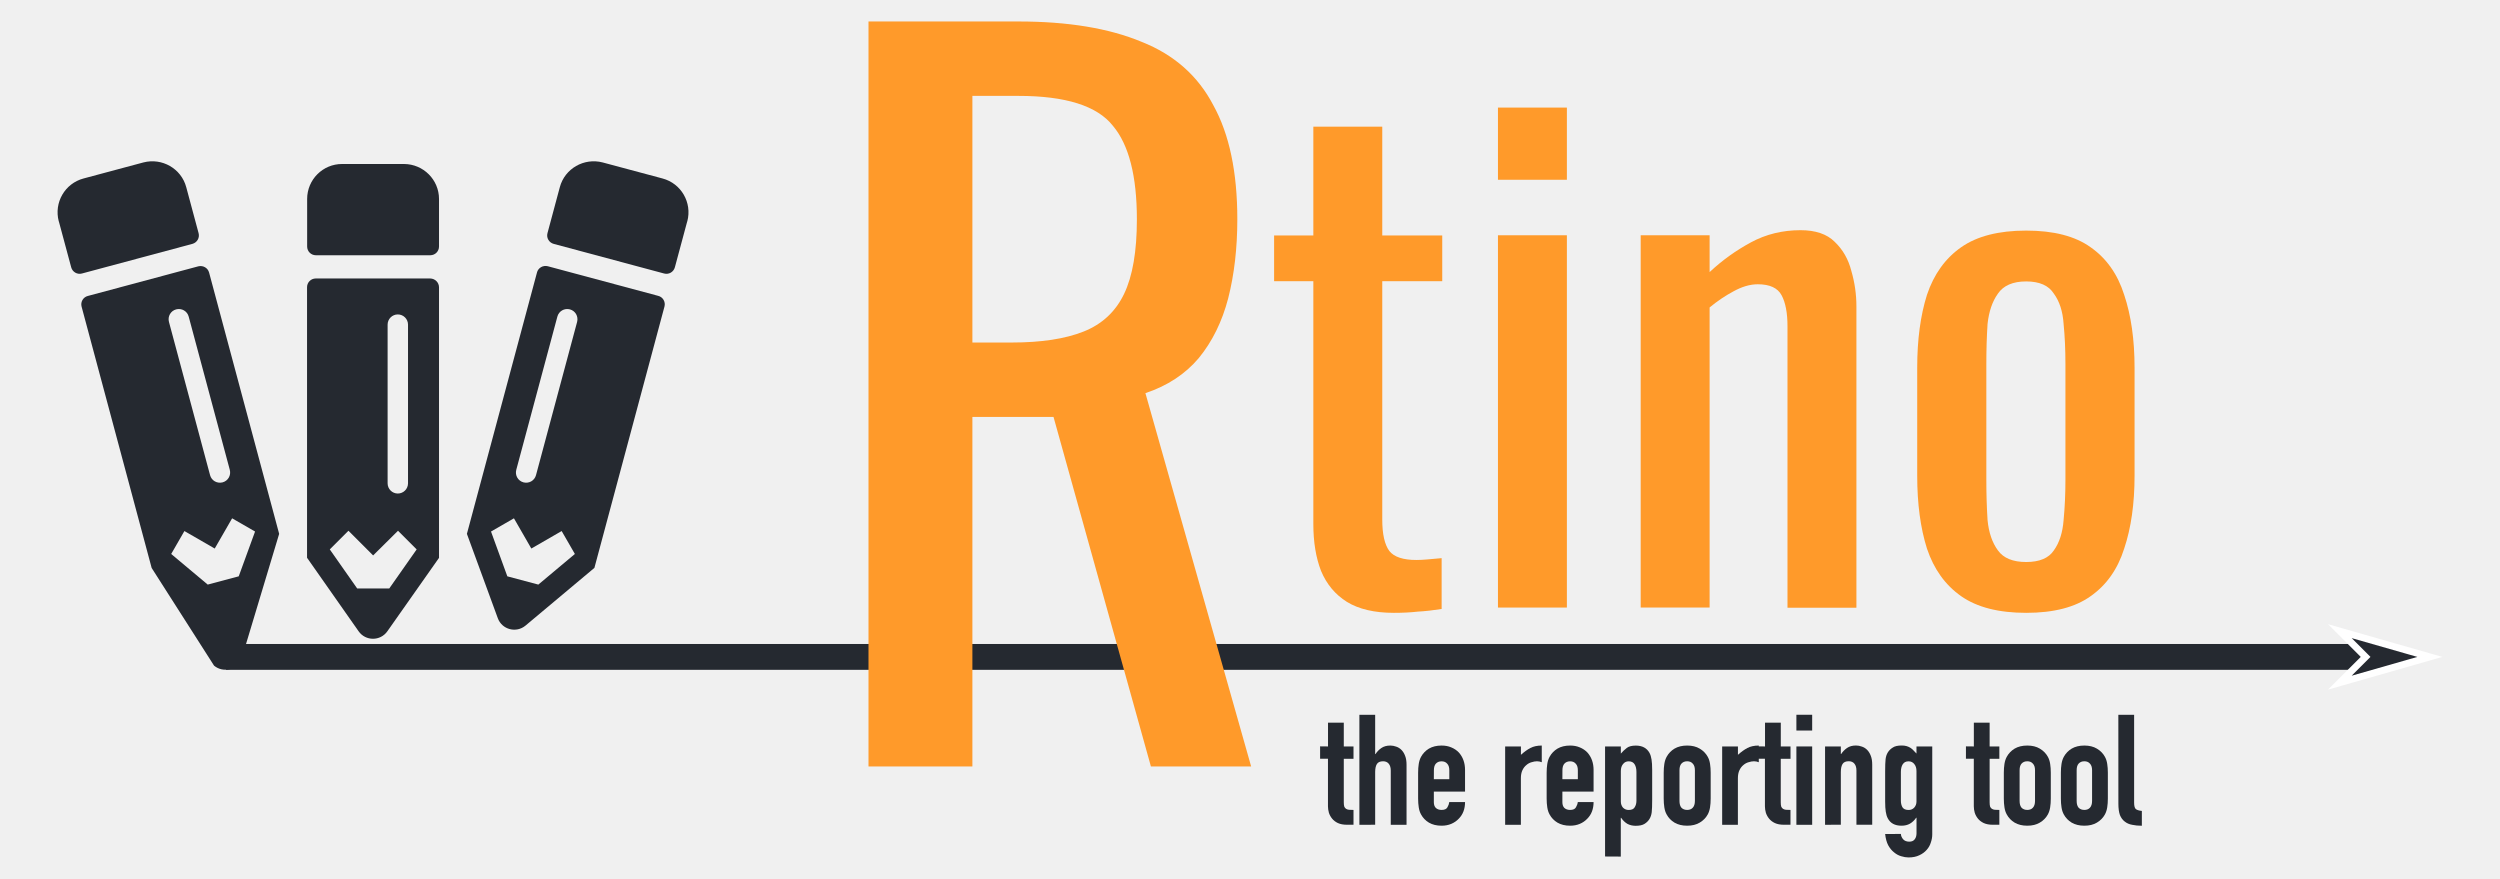
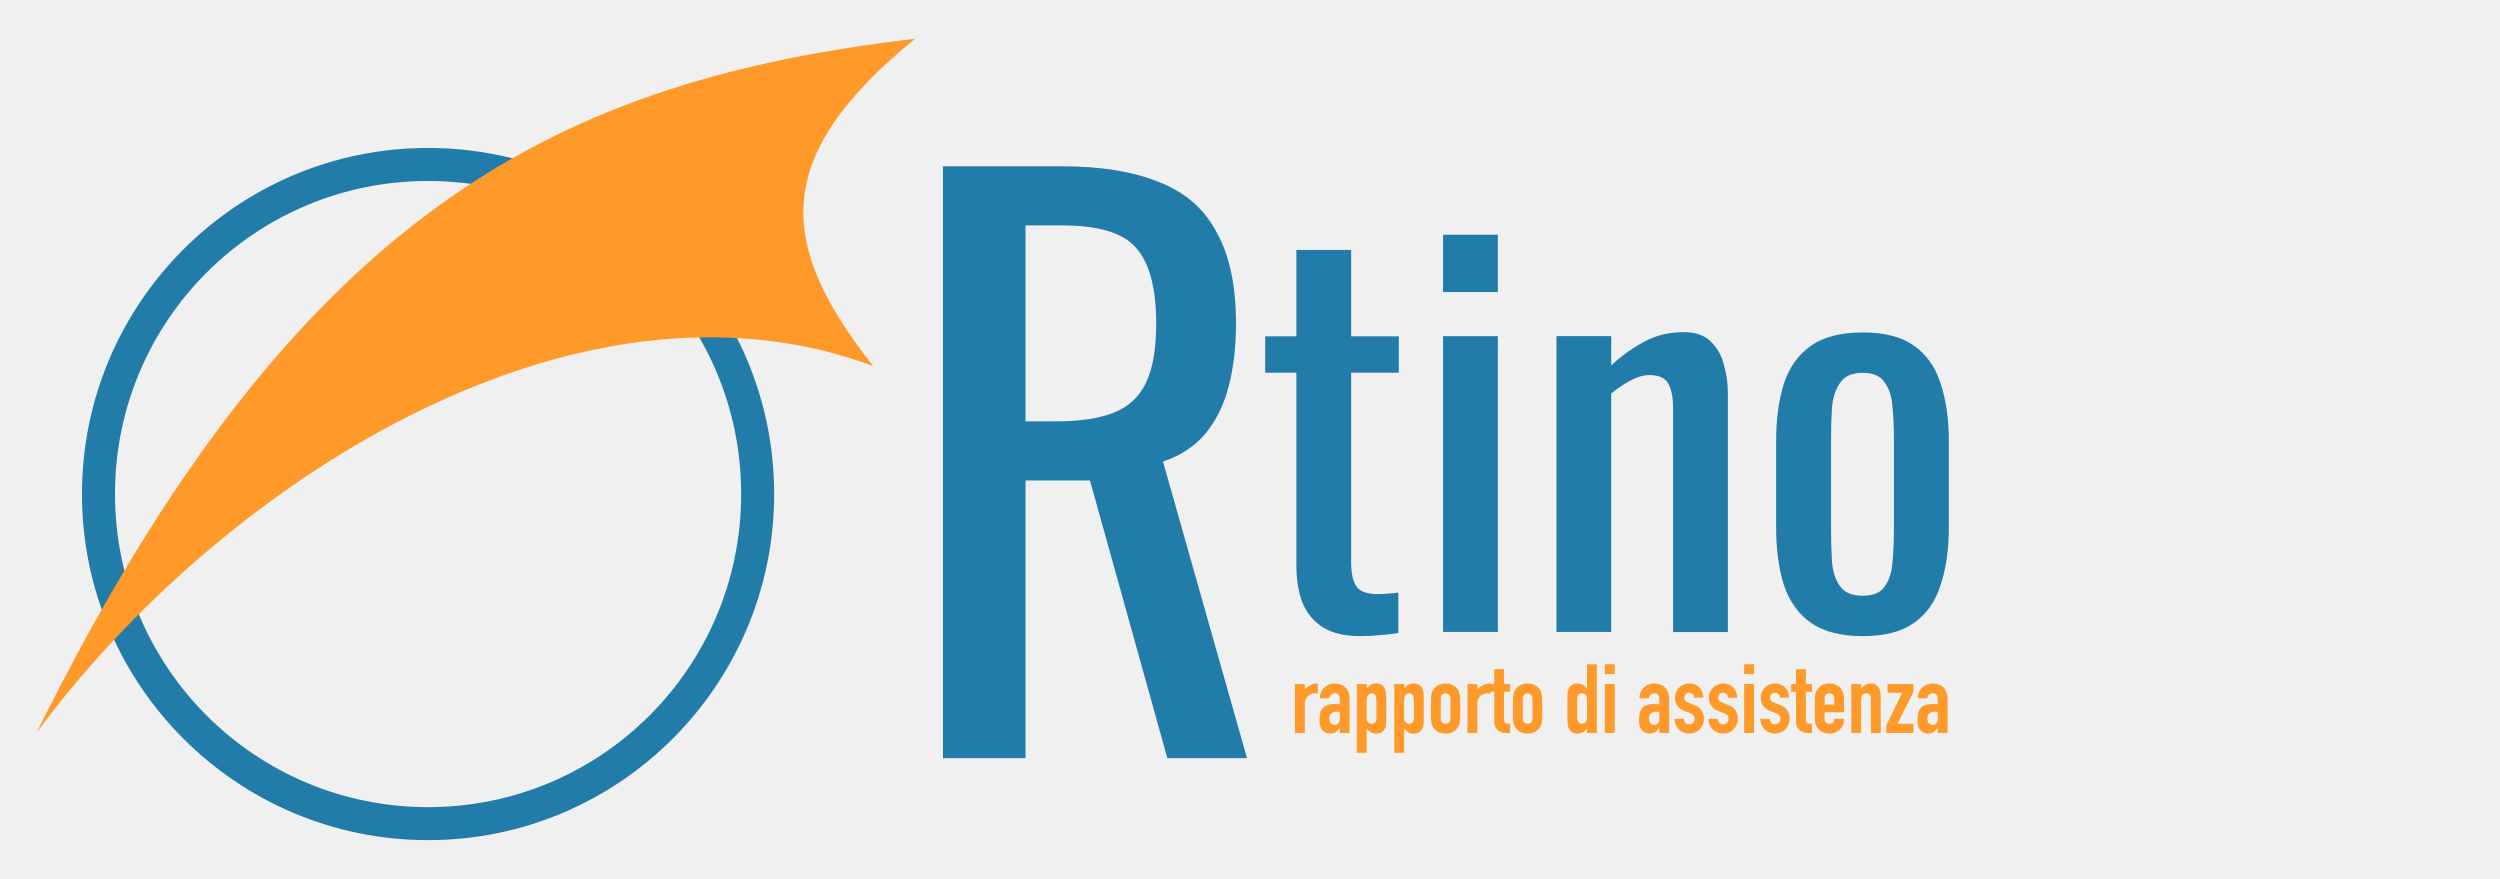
<svg xmlns="http://www.w3.org/2000/svg" width="256" height="90" viewBox="0 0 67.733 23.813" version="1.1" id="svg882">
  <defs id="defs876">
    <marker orient="auto" refY="0" refX="0" id="Arrow1Send" style="overflow:visible">
      <path id="path1192" d="M 0,0 5,-5 -12.5,0 5,5 Z" style="fill:#ffffff;fill-opacity:1;fill-rule:evenodd;stroke:#ffffff;stroke-width:1pt;stroke-opacity:1" transform="matrix(-0.2,0,0,-0.2,-1.2,0)" />
    </marker>
    <marker orient="auto" refY="0" refX="0" id="Arrow1Mend" style="overflow:visible">
      <path id="path1186" d="M 0,0 5,-5 -12.5,0 5,5 Z" style="fill:#000000;fill-opacity:1;fill-rule:evenodd;stroke:#000000;stroke-width:1pt;stroke-opacity:1" transform="matrix(-0.4,0,0,-0.4,-4,0)" />
    </marker>
  </defs>
  <g id="layer1" transform="translate(0,-273.1875)">
-     <g id="g1119" transform="matrix(2.632954,0,0,2.632954,-10.71801,-487.6767)">
-       <g transform="matrix(2.092259,0,0,2.092259,-6.13075,-321.5916)" id="text841" style="font-style:normal;font-variant:normal;font-weight:normal;font-stretch:normal;font-size:3.168px;line-height:1.25;font-family:'DIN Condensed';-inkscape-font-specification:'DIN Condensed, ';letter-spacing:0px;word-spacing:0px;fill:#ff9a2a;fill-opacity:1;stroke:none;stroke-width:0.119" aria-label="tino">
-         <path id="path939" style="font-style:normal;font-variant:normal;font-weight:normal;font-stretch:normal;font-family:Oswald;-inkscape-font-specification:Oswald;fill:#ff9a2a;fill-opacity:1;stroke-width:0.119" d="m 11.731,294.837 q -0.143,0 -0.231,-0.054 -0.086,-0.054 -0.127,-0.152 -0.038,-0.098 -0.038,-0.231 v -1.194 h -0.193 v -0.225 h 0.193 v -0.535 h 0.339 v 0.535 h 0.295 v 0.225 h -0.295 v 1.172 q 0,0.108 0.035,0.155 0.035,0.044 0.133,0.044 0.025,0 0.057,-0.003 0.035,-0.003 0.067,-0.006 v 0.25 q -0.063,0.01 -0.117,0.013 -0.054,0.006 -0.117,0.006 z" />
-         <path id="path941" style="font-style:normal;font-variant:normal;font-weight:normal;font-stretch:normal;font-family:Oswald;-inkscape-font-specification:Oswald;fill:#ff9a2a;fill-opacity:1;stroke-width:0.119" d="m 12.243,294.811 v -1.831 h 0.339 v 1.831 z m 0,-2.104 v -0.355 h 0.339 v 0.355 z" />
-         <path id="path943" style="font-style:normal;font-variant:normal;font-weight:normal;font-stretch:normal;font-family:Oswald;-inkscape-font-specification:Oswald;fill:#ff9a2a;fill-opacity:1;stroke-width:0.119" d="m 12.945,294.811 v -1.831 h 0.339 v 0.181 q 0.092,-0.086 0.203,-0.146 0.111,-0.06 0.244,-0.06 0.111,0 0.168,0.057 0.06,0.057 0.082,0.143 0.025,0.086 0.025,0.174 v 1.483 h -0.339 v -1.385 q 0,-0.098 -0.029,-0.152 -0.029,-0.054 -0.117,-0.054 -0.057,0 -0.12,0.035 -0.06,0.032 -0.117,0.079 v 1.476 z" />
-         <path id="path945" style="font-style:normal;font-variant:normal;font-weight:normal;font-stretch:normal;font-family:Oswald;-inkscape-font-specification:Oswald;fill:#ff9a2a;fill-opacity:1;stroke-width:0.119" d="m 14.841,294.837 q -0.203,0 -0.32,-0.082 -0.117,-0.082 -0.168,-0.234 -0.048,-0.152 -0.048,-0.358 v -0.532 q 0,-0.206 0.048,-0.358 0.051,-0.152 0.168,-0.234 0.117,-0.082 0.32,-0.082 0.203,0 0.317,0.082 0.117,0.082 0.165,0.234 0.051,0.152 0.051,0.358 v 0.532 q 0,0.206 -0.051,0.358 -0.048,0.152 -0.165,0.234 -0.114,0.082 -0.317,0.082 z m 0,-0.25 q 0.098,0 0.136,-0.057 0.041,-0.057 0.048,-0.149 0.009,-0.095 0.009,-0.196 v -0.573 q 0,-0.105 -0.009,-0.196 -0.006,-0.092 -0.048,-0.149 -0.038,-0.06 -0.136,-0.06 -0.098,0 -0.139,0.06 -0.041,0.057 -0.051,0.149 -0.006,0.092 -0.006,0.196 v 0.573 q 0,0.101 0.006,0.196 0.009,0.092 0.051,0.149 0.041,0.057 0.139,0.057 z" />
+     <g id="g916" transform="matrix(0.7944713,0,0,0.7944713,6.854156,60.19143)" style="fill:#227caa;fill-opacity:1">
+       <g transform="matrix(5.50882,0,0,5.50882,-26.86,-1334.412)" id="text841" style="font-style:normal;font-variant:normal;font-weight:normal;font-stretch:normal;font-size:3.168px;line-height:1.25;font-family:'DIN Condensed';-inkscape-font-specification:'DIN Condensed, ';letter-spacing:0px;word-spacing:0px;fill:#227caa;fill-opacity:1;stroke:none;stroke-width:0.119" aria-label="tino">
+         <path id="path939" style="font-style:normal;font-variant:normal;font-weight:normal;font-stretch:normal;font-family:Oswald;-inkscape-font-specification:Oswald;fill:#227caa;fill-opacity:1;stroke-width:0.119" d="m 11.731,294.837 q -0.143,0 -0.231,-0.054 -0.086,-0.054 -0.127,-0.152 -0.038,-0.098 -0.038,-0.231 v -1.194 h -0.193 v -0.225 h 0.193 v -0.535 h 0.339 v 0.535 h 0.295 v 0.225 h -0.295 v 1.172 q 0,0.108 0.035,0.155 0.035,0.044 0.133,0.044 0.025,0 0.057,-0.003 0.035,-0.003 0.067,-0.006 v 0.25 q -0.063,0.01 -0.117,0.013 -0.054,0.006 -0.117,0.006 z" />
+         <path id="path941" style="font-style:normal;font-variant:normal;font-weight:normal;font-stretch:normal;font-family:Oswald;-inkscape-font-specification:Oswald;fill:#227caa;fill-opacity:1;stroke-width:0.119" d="m 12.243,294.811 v -1.831 h 0.339 v 1.831 z m 0,-2.104 v -0.355 h 0.339 v 0.355 z" />
+         <path id="path943" style="font-style:normal;font-variant:normal;font-weight:normal;font-stretch:normal;font-family:Oswald;-inkscape-font-specification:Oswald;fill:#227caa;fill-opacity:1;stroke-width:0.119" d="m 12.945,294.811 v -1.831 h 0.339 v 0.181 q 0.092,-0.086 0.203,-0.146 0.111,-0.06 0.244,-0.06 0.111,0 0.168,0.057 0.06,0.057 0.082,0.143 0.025,0.086 0.025,0.174 v 1.483 h -0.339 v -1.385 q 0,-0.098 -0.029,-0.152 -0.029,-0.054 -0.117,-0.054 -0.057,0 -0.12,0.035 -0.06,0.032 -0.117,0.079 v 1.476 z" />
+         <path id="path945" style="font-style:normal;font-variant:normal;font-weight:normal;font-stretch:normal;font-family:Oswald;-inkscape-font-specification:Oswald;fill:#227caa;fill-opacity:1;stroke-width:0.119" d="m 14.841,294.837 q -0.203,0 -0.32,-0.082 -0.117,-0.082 -0.168,-0.234 -0.048,-0.152 -0.048,-0.358 v -0.532 q 0,-0.206 0.048,-0.358 0.051,-0.152 0.168,-0.234 0.117,-0.082 0.32,-0.082 0.203,0 0.317,0.082 0.117,0.082 0.165,0.234 0.051,0.152 0.051,0.358 v 0.532 q 0,0.206 -0.051,0.358 -0.048,0.152 -0.165,0.234 -0.114,0.082 -0.317,0.082 z m 0,-0.25 q 0.098,0 0.136,-0.057 0.041,-0.057 0.048,-0.149 0.009,-0.095 0.009,-0.196 v -0.573 q 0,-0.105 -0.009,-0.196 -0.006,-0.092 -0.048,-0.149 -0.038,-0.06 -0.136,-0.06 -0.098,0 -0.139,0.06 -0.041,0.057 -0.051,0.149 -0.006,0.092 -0.006,0.196 v 0.573 q 0,0.101 0.006,0.196 0.009,0.092 0.051,0.149 0.041,0.057 0.139,0.057 z" />
      </g>
-       <path style="fill:#252930;fill-opacity:1;stroke-width:0.007" d="m 11.142,291.256 -0.127,0.472 c -0.013,0.048 -0.062,0.077 -0.11,0.064 l -1.137,-0.305 c -0.048,-0.013 -0.077,-0.062 -0.064,-0.11 L 9.831,290.904 c 0.051,-0.192 0.249,-0.305 0.441,-0.255 l 0.616,0.165 c 0.192,0.051 0.306,0.248 0.255,0.441 z m -1.546,0.526 -0.721,2.689 0.318,0.868 c 0.043,0.117 0.189,0.156 0.285,0.076 l 0.709,-0.594 0.721,-2.689 c 0.013,-0.048 -0.016,-0.098 -0.064,-0.11 l -1.137,-0.305 c -0.049,-0.012 -0.098,0.016 -0.111,0.064 z m -0.139,2.159 c -0.056,-0.015 -0.089,-0.072 -0.074,-0.129 l 0.423,-1.577 c 0.015,-0.056 0.072,-0.089 0.129,-0.074 0.056,0.015 0.089,0.072 0.074,0.129 l -0.423,1.577 c -0.015,0.056 -0.072,0.089 -0.129,0.074 z m 0.081,0.681 0.312,-0.18 0.136,0.236 -0.376,0.315 -0.319,-0.085 -0.168,-0.461 0.236,-0.136 z" id="path1160" />
-       <path id="path1171" d="m 4.676,291.256 0.127,0.472 c 0.013,0.048 0.062,0.077 0.11,0.064 l 1.137,-0.305 c 0.048,-0.013 0.077,-0.062 0.064,-0.11 L 5.987,290.904 c -0.051,-0.192 -0.249,-0.305 -0.441,-0.255 l -0.616,0.165 c -0.192,0.051 -0.306,0.248 -0.255,0.441 z m 1.546,0.526 0.721,2.689 -0.385,1.28 c -0.043,0.117 -0.189,0.156 -0.285,0.076 l -0.642,-1.005 -0.721,-2.689 c -0.013,-0.048 0.016,-0.098 0.064,-0.11 l 1.137,-0.305 c 0.049,-0.012 0.098,0.016 0.111,0.064 z m 0.139,2.159 c 0.056,-0.015 0.089,-0.072 0.074,-0.129 l -0.423,-1.577 c -0.015,-0.056 -0.072,-0.089 -0.129,-0.074 -0.056,0.015 -0.089,0.072 -0.074,0.129 l 0.423,1.577 c 0.015,0.056 0.072,0.089 0.129,0.074 z m -0.081,0.681 -0.312,-0.18 -0.136,0.236 0.376,0.315 0.319,-0.085 0.168,-0.461 -0.236,-0.136 z" style="fill:#252930;fill-opacity:1;stroke-width:0.007" />
-       <g transform="translate(2.046303,0.01019289)" style="fill:#252930;fill-opacity:1" id="g1635">
-         <path id="path1175" d="m 4.35,295.594 v 0.266 H 26.684 v -0.266 z" style="color:#000000;font-style:normal;font-variant:normal;font-weight:normal;font-stretch:normal;font-size:medium;line-height:normal;font-family:sans-serif;font-variant-ligatures:normal;font-variant-position:normal;font-variant-caps:normal;font-variant-numeric:normal;font-variant-alternates:normal;font-feature-settings:normal;text-indent:0;text-align:start;text-decoration:none;text-decoration-line:none;text-decoration-style:solid;text-decoration-color:#000000;letter-spacing:normal;word-spacing:normal;text-transform:none;writing-mode:lr-tb;direction:ltr;text-orientation:mixed;dominant-baseline:auto;baseline-shift:baseline;text-anchor:start;white-space:normal;shape-padding:0;clip-rule:nonzero;display:inline;overflow:visible;visibility:visible;opacity:1;isolation:auto;mix-blend-mode:normal;color-interpolation:sRGB;color-interpolation-filters:linearRGB;solid-color:#000000;solid-opacity:1;vector-effect:none;fill:#252930;fill-opacity:1;fill-rule:nonzero;stroke:none;stroke-width:0.265;stroke-linecap:butt;stroke-linejoin:miter;stroke-miterlimit:4;stroke-dasharray:none;stroke-dashoffset:0;stroke-opacity:1;color-rendering:auto;image-rendering:auto;shape-rendering:auto;text-rendering:auto;enable-background:accumulate" />
-         <path id="path1641" d="m 26.367,295.727 -0.265,0.265 0.926,-0.265 -0.926,-0.265 z" style="fill:#252930;fill-opacity:1;fill-rule:evenodd;stroke:#ffffff;stroke-width:0.053pt;stroke-opacity:1" />
-       </g>
-       <path style="fill:#252930;fill-opacity:1;stroke-width:0.007" d="m 7.231,291.025 3.4e-6,0.489 c 1.86e-5,0.05 0.04,0.09 0.09,0.09 l 1.177,-10e-6 c 0.05,4e-5 0.09,-0.04 0.09,-0.09 l -3e-6,-0.489 c -3.5e-6,-0.198 -0.161,-0.359 -0.36,-0.36 H 7.591 c -0.199,-5.3e-4 -0.36,0.161 -0.36,0.36 z m 1.357,0.909 2e-6,2.784 -0.532,0.756 c -0.072,0.102 -0.223,0.102 -0.295,4e-5 l -0.531,-0.757 -3.3e-6,-2.784 c -2.21e-5,-0.05 0.04,-0.09 0.09,-0.09 l 1.177,10e-6 c 0.05,6.3e-4 0.091,0.041 0.091,0.091 z m -0.424,2.122 c 0.058,10e-6 0.105,-0.047 0.105,-0.105 l -1.6e-6,-1.633 c -3.1e-6,-0.058 -0.047,-0.105 -0.105,-0.105 -0.058,-2e-5 -0.105,0.047 -0.105,0.105 l -9e-7,1.633 c 3.8e-6,0.058 0.047,0.105 0.105,0.105 z m -0.254,0.637 -0.254,-0.254 -0.192,0.192 0.282,0.402 0.33,-10e-6 0.282,-0.402 -0.192,-0.192 z" id="path1173" />
-       <g transform="matrix(2.092259,0,0,2.092259,-4.783051,-319.99)" id="text837" style="font-style:normal;font-variant:normal;font-weight:normal;font-stretch:normal;font-size:4.523px;line-height:1.25;font-family:'DIN Condensed';-inkscape-font-specification:'DIN Condensed, ';letter-spacing:0px;word-spacing:0px;fill:#ff9a2a;fill-opacity:1;stroke:none;stroke-width:0.17" aria-label="R">
-         <path id="path948" style="font-style:normal;font-variant:normal;font-weight:normal;font-stretch:normal;font-family:Oswald;-inkscape-font-specification:Oswald;fill:#ff9a2a;fill-opacity:1;stroke-width:0.17" d="m 8.503,294.827 v -3.664 h 0.737 q 0.366,0 0.606,0.1 0.24,0.095 0.353,0.312 0.118,0.213 0.118,0.561 0,0.213 -0.045,0.389 -0.045,0.172 -0.145,0.294 -0.1,0.118 -0.262,0.172 l 0.52,1.836 H 9.892 l -0.479,-1.719 H 9.014 v 1.719 z m 0.511,-2.085 h 0.194 q 0.217,0 0.353,-0.054 0.136,-0.054 0.199,-0.185 0.063,-0.131 0.063,-0.366 0,-0.321 -0.118,-0.461 Q 9.589,291.529 9.24,291.529 H 9.014 Z" />
+       <g transform="matrix(5.50882,0,0,5.50882,-23.31157,-1330.196)" id="text837" style="font-style:normal;font-variant:normal;font-weight:normal;font-stretch:normal;font-size:4.523px;line-height:1.25;font-family:'DIN Condensed';-inkscape-font-specification:'DIN Condensed, ';letter-spacing:0px;word-spacing:0px;fill:#227caa;fill-opacity:1;stroke:none;stroke-width:0.17" aria-label="R">
+         <path id="path948" style="font-style:normal;font-variant:normal;font-weight:normal;font-stretch:normal;font-family:Oswald;-inkscape-font-specification:Oswald;fill:#227caa;fill-opacity:1;stroke-width:0.17" d="m 8.503,294.827 v -3.664 h 0.737 q 0.366,0 0.606,0.1 0.24,0.095 0.353,0.312 0.118,0.213 0.118,0.561 0,0.213 -0.045,0.389 -0.045,0.172 -0.145,0.294 -0.1,0.118 -0.262,0.172 l 0.52,1.836 H 9.892 l -0.479,-1.719 H 9.014 v 1.719 z m 0.511,-2.085 h 0.194 q 0.217,0 0.353,-0.054 0.136,-0.054 0.199,-0.185 0.063,-0.131 0.063,-0.366 0,-0.321 -0.118,-0.461 Q 9.589,291.529 9.24,291.529 H 9.014 Z" />
      </g>
    </g>
-     <g aria-label="the reporting tool" style="font-style:normal;font-variant:normal;font-weight:normal;font-stretch:normal;font-size:3.418px;line-height:1.25;font-family:'DIN Condensed';-inkscape-font-specification:'DIN Condensed, ';letter-spacing:0px;word-spacing:0px;fill:#252930;fill-opacity:1;stroke:none;stroke-width:0.128" id="text1123" transform="matrix(1.224941,0,0,1.224941,-7.618004,-62.76926)">
-       <path d="m 35.592,290.774 v -0.526 h 0.349 v 0.526 h 0.215 v 0.273 h -0.215 v 0.96 q 0,0.061 0.01,0.096 0.014,0.034 0.041,0.051 0.027,0.017 0.065,0.021 0.041,0.003 0.099,0.003 v 0.328 h -0.144 q -0.12,0 -0.202,-0.038 -0.079,-0.038 -0.126,-0.096 -0.048,-0.058 -0.072,-0.13 -0.021,-0.075 -0.021,-0.144 v -1.053 h -0.174 v -0.273 z" style="fill:#252930;fill-opacity:1;stroke-width:0.128" id="path1125" />
-       <path d="m 36.286,292.507 v -2.433 h 0.349 v 0.868 h 0.007 q 0.055,-0.082 0.13,-0.133 0.079,-0.055 0.198,-0.055 0.065,0 0.13,0.024 0.065,0.021 0.116,0.072 0.051,0.051 0.082,0.133 0.031,0.079 0.031,0.195 v 1.329 h -0.349 v -1.2 q 0,-0.096 -0.044,-0.15 -0.044,-0.055 -0.126,-0.055 -0.099,0 -0.137,0.061 -0.038,0.061 -0.038,0.178 v 1.165 z" style="fill:#252930;fill-opacity:1;stroke-width:0.128" id="path1127" />
-       <path d="m 38.623,291.772 h -0.69 v 0.236 q 0,0.082 0.044,0.126 0.048,0.044 0.126,0.044 0.099,0 0.13,-0.058 0.034,-0.058 0.041,-0.116 h 0.349 q 0,0.229 -0.14,0.369 -0.068,0.072 -0.164,0.113 -0.096,0.041 -0.215,0.041 -0.164,0 -0.28,-0.068 -0.113,-0.068 -0.174,-0.181 -0.038,-0.068 -0.051,-0.157 -0.014,-0.089 -0.014,-0.195 v -0.571 q 0,-0.106 0.014,-0.195 0.014,-0.089 0.051,-0.157 0.062,-0.113 0.174,-0.181 0.116,-0.068 0.28,-0.068 0.12,0 0.215,0.041 0.099,0.041 0.167,0.113 0.137,0.154 0.137,0.386 z m -0.69,-0.273 h 0.342 v -0.198 q 0,-0.099 -0.048,-0.147 -0.044,-0.051 -0.123,-0.051 -0.079,0 -0.126,0.051 -0.044,0.048 -0.044,0.147 z" style="fill:#252930;fill-opacity:1;stroke-width:0.128" id="path1129" />
-       <path d="m 39.51,292.507 v -1.733 h 0.349 v 0.185 q 0.106,-0.096 0.208,-0.15 0.103,-0.055 0.253,-0.055 v 0.369 q -0.051,-0.021 -0.106,-0.021 -0.055,0 -0.12,0.021 -0.062,0.017 -0.113,0.061 -0.055,0.044 -0.089,0.116 -0.034,0.072 -0.034,0.178 v 1.029 z" style="fill:#252930;fill-opacity:1;stroke-width:0.128" id="path1131" />
-       <path d="m 41.466,291.772 h -0.69 v 0.236 q 0,0.082 0.044,0.126 0.048,0.044 0.126,0.044 0.099,0 0.13,-0.058 0.034,-0.058 0.041,-0.116 h 0.349 q 0,0.229 -0.14,0.369 -0.068,0.072 -0.164,0.113 -0.096,0.041 -0.215,0.041 -0.164,0 -0.28,-0.068 -0.113,-0.068 -0.174,-0.181 -0.038,-0.068 -0.051,-0.157 -0.014,-0.089 -0.014,-0.195 v -0.571 q 0,-0.106 0.014,-0.195 0.014,-0.089 0.051,-0.157 0.062,-0.113 0.174,-0.181 0.116,-0.068 0.28,-0.068 0.12,0 0.215,0.041 0.099,0.041 0.167,0.113 0.137,0.154 0.137,0.386 z m -0.69,-0.273 H 41.118 v -0.198 q 0,-0.099 -0.048,-0.147 -0.044,-0.051 -0.123,-0.051 -0.079,0 -0.126,0.051 -0.044,0.048 -0.044,0.147 z" style="fill:#252930;fill-opacity:1;stroke-width:0.128" id="path1133" />
-       <path d="m 41.72,293.208 v -2.433 h 0.349 v 0.157 q 0.065,-0.075 0.133,-0.126 0.068,-0.051 0.198,-0.051 0.215,0 0.304,0.164 0.031,0.058 0.044,0.144 0.014,0.085 0.014,0.229 v 0.66 q 0,0.191 -0.01,0.277 -0.021,0.171 -0.157,0.256 -0.068,0.044 -0.198,0.044 -0.103,0 -0.185,-0.044 -0.079,-0.048 -0.137,-0.133 h -0.007 v 0.858 z m 0.694,-1.869 q 0,-0.106 -0.041,-0.171 -0.041,-0.065 -0.13,-0.065 -0.079,0 -0.126,0.061 -0.048,0.058 -0.048,0.154 v 0.673 q 0,0.082 0.048,0.137 0.051,0.051 0.126,0.051 0.099,0 0.133,-0.061 0.038,-0.061 0.038,-0.144 z" style="fill:#252930;fill-opacity:1;stroke-width:0.128" id="path1135" />
-       <path d="m 43.017,291.355 q 0,-0.106 0.014,-0.195 0.014,-0.089 0.051,-0.157 0.062,-0.113 0.174,-0.181 0.116,-0.068 0.28,-0.068 0.164,0 0.277,0.068 0.116,0.068 0.178,0.181 0.038,0.068 0.051,0.157 0.014,0.089 0.014,0.195 v 0.571 q 0,0.106 -0.014,0.195 -0.014,0.089 -0.051,0.157 -0.062,0.113 -0.178,0.181 -0.113,0.068 -0.277,0.068 -0.164,0 -0.28,-0.068 -0.113,-0.068 -0.174,-0.181 -0.038,-0.068 -0.051,-0.157 -0.014,-0.089 -0.014,-0.195 z m 0.349,0.625 q 0,0.099 0.044,0.15 0.048,0.048 0.126,0.048 0.079,0 0.123,-0.048 0.048,-0.051 0.048,-0.15 v -0.68 q 0,-0.099 -0.048,-0.147 -0.044,-0.051 -0.123,-0.051 -0.079,0 -0.126,0.051 -0.044,0.048 -0.044,0.147 z" style="fill:#252930;fill-opacity:1;stroke-width:0.128" id="path1137" />
-       <path d="m 44.31,292.507 v -1.733 h 0.349 v 0.185 q 0.106,-0.096 0.208,-0.15 0.103,-0.055 0.253,-0.055 v 0.369 q -0.051,-0.021 -0.106,-0.021 -0.055,0 -0.12,0.021 -0.062,0.017 -0.113,0.061 -0.055,0.044 -0.089,0.116 -0.034,0.072 -0.034,0.178 v 1.029 z" style="fill:#252930;fill-opacity:1;stroke-width:0.128" id="path1139" />
-       <path d="m 45.258,290.774 v -0.526 h 0.349 v 0.526 h 0.215 v 0.273 H 45.606 v 0.96 q 0,0.061 0.01,0.096 0.014,0.034 0.041,0.051 0.027,0.017 0.065,0.021 0.041,0.003 0.099,0.003 v 0.328 h -0.144 q -0.12,0 -0.202,-0.038 -0.079,-0.038 -0.126,-0.096 -0.048,-0.058 -0.072,-0.13 -0.021,-0.075 -0.021,-0.144 v -1.053 h -0.174 v -0.273 z" style="fill:#252930;fill-opacity:1;stroke-width:0.128" id="path1141" />
-       <path d="m 45.952,292.507 v -1.733 h 0.349 v 1.733 z m 0,-2.085 v -0.349 h 0.349 v 0.349 z" style="fill:#252930;fill-opacity:1;stroke-width:0.128" id="path1143" />
-       <path d="m 46.586,292.507 v -1.733 h 0.349 v 0.167 h 0.007 q 0.055,-0.082 0.13,-0.133 0.079,-0.055 0.198,-0.055 0.065,0 0.13,0.024 0.065,0.021 0.116,0.072 0.051,0.051 0.082,0.133 0.031,0.079 0.031,0.195 v 1.329 h -0.349 v -1.2 q 0,-0.096 -0.044,-0.15 -0.044,-0.055 -0.126,-0.055 -0.099,0 -0.137,0.061 -0.038,0.061 -0.038,0.178 v 1.165 z" style="fill:#252930;fill-opacity:1;stroke-width:0.128" id="path1145" />
-       <path d="m 48.263,292.709 q 0.003,0.061 0.048,0.116 0.048,0.055 0.137,0.055 0.085,0 0.123,-0.055 0.038,-0.051 0.038,-0.133 v -0.342 h -0.007 q -0.058,0.085 -0.14,0.133 -0.079,0.044 -0.185,0.044 -0.219,0 -0.304,-0.164 -0.031,-0.058 -0.044,-0.144 -0.014,-0.085 -0.014,-0.229 v -0.66 q 0,-0.188 0.01,-0.277 0.021,-0.171 0.161,-0.256 0.065,-0.044 0.195,-0.044 0.065,0 0.109,0.014 0.048,0.014 0.085,0.038 0.038,0.024 0.068,0.058 0.031,0.031 0.065,0.068 v -0.157 h 0.349 v 1.945 q 0,0.089 -0.031,0.178 -0.027,0.092 -0.092,0.164 -0.065,0.075 -0.164,0.12 -0.099,0.048 -0.236,0.048 -0.079,0 -0.164,-0.027 -0.085,-0.024 -0.157,-0.085 -0.075,-0.058 -0.13,-0.157 -0.051,-0.096 -0.068,-0.249 z m 0,-0.735 q 0,0.082 0.034,0.144 0.038,0.061 0.137,0.061 0.075,0 0.123,-0.051 0.051,-0.055 0.051,-0.137 v -0.673 q 0,-0.096 -0.048,-0.154 -0.048,-0.061 -0.126,-0.061 -0.089,0 -0.13,0.065 -0.041,0.065 -0.041,0.171 z" style="fill:#252930;fill-opacity:1;stroke-width:0.128" id="path1147" />
-       <path d="m 49.877,290.774 v -0.526 h 0.349 v 0.526 h 0.215 v 0.273 h -0.215 v 0.96 q 0,0.061 0.01,0.096 0.014,0.034 0.041,0.051 0.027,0.017 0.065,0.021 0.041,0.003 0.099,0.003 v 0.328 h -0.144 q -0.12,0 -0.202,-0.038 -0.079,-0.038 -0.126,-0.096 -0.048,-0.058 -0.072,-0.13 -0.021,-0.075 -0.021,-0.144 v -1.053 h -0.174 v -0.273 z" style="fill:#252930;fill-opacity:1;stroke-width:0.128" id="path1149" />
-       <path d="m 50.54,291.355 q 0,-0.106 0.014,-0.195 0.014,-0.089 0.051,-0.157 0.062,-0.113 0.174,-0.181 0.116,-0.068 0.28,-0.068 0.164,0 0.277,0.068 0.116,0.068 0.178,0.181 0.038,0.068 0.051,0.157 0.014,0.089 0.014,0.195 v 0.571 q 0,0.106 -0.014,0.195 -0.014,0.089 -0.051,0.157 -0.062,0.113 -0.178,0.181 -0.113,0.068 -0.277,0.068 -0.164,0 -0.28,-0.068 -0.113,-0.068 -0.174,-0.181 -0.038,-0.068 -0.051,-0.157 -0.014,-0.089 -0.014,-0.195 z m 0.349,0.625 q 0,0.099 0.044,0.15 0.048,0.048 0.126,0.048 0.079,0 0.123,-0.048 0.048,-0.051 0.048,-0.15 v -0.68 q 0,-0.099 -0.048,-0.147 -0.044,-0.051 -0.123,-0.051 -0.079,0 -0.126,0.051 -0.044,0.048 -0.044,0.147 z" style="fill:#252930;fill-opacity:1;stroke-width:0.128" id="path1151" />
-       <path d="m 51.802,291.355 q 0,-0.106 0.014,-0.195 0.014,-0.089 0.051,-0.157 0.062,-0.113 0.174,-0.181 0.116,-0.068 0.28,-0.068 0.164,0 0.277,0.068 0.116,0.068 0.178,0.181 0.038,0.068 0.051,0.157 0.014,0.089 0.014,0.195 v 0.571 q 0,0.106 -0.014,0.195 -0.014,0.089 -0.051,0.157 -0.062,0.113 -0.178,0.181 -0.113,0.068 -0.277,0.068 -0.164,0 -0.28,-0.068 -0.113,-0.068 -0.174,-0.181 -0.038,-0.068 -0.051,-0.157 -0.014,-0.089 -0.014,-0.195 z m 0.349,0.625 q 0,0.099 0.044,0.15 0.048,0.048 0.126,0.048 0.079,0 0.123,-0.048 0.048,-0.051 0.048,-0.15 v -0.68 q 0,-0.099 -0.048,-0.147 -0.044,-0.051 -0.123,-0.051 -0.079,0 -0.126,0.051 -0.044,0.048 -0.044,0.147 z" style="fill:#252930;fill-opacity:1;stroke-width:0.128" id="path1153" />
-       <path d="m 53.073,290.074 h 0.349 v 1.945 q 0,0.099 0.034,0.137 0.038,0.034 0.137,0.044 v 0.328 q -0.12,0 -0.215,-0.021 -0.096,-0.017 -0.164,-0.072 -0.068,-0.051 -0.106,-0.144 -0.034,-0.096 -0.034,-0.249 z" style="fill:#252930;fill-opacity:1;stroke-width:0.128" id="path1155" />
+     <path style="color:#000000;font-style:normal;font-variant:normal;font-weight:normal;font-stretch:normal;font-size:medium;line-height:normal;font-family:sans-serif;font-variant-ligatures:normal;font-variant-position:normal;font-variant-caps:normal;font-variant-numeric:normal;font-variant-alternates:normal;font-feature-settings:normal;text-indent:0;text-align:start;text-decoration:none;text-decoration-line:none;text-decoration-style:solid;text-decoration-color:#000000;letter-spacing:normal;word-spacing:normal;text-transform:none;writing-mode:lr-tb;direction:ltr;text-orientation:mixed;dominant-baseline:auto;baseline-shift:baseline;text-anchor:start;white-space:normal;shape-padding:0;clip-rule:nonzero;display:inline;overflow:visible;visibility:visible;opacity:1;isolation:auto;mix-blend-mode:normal;color-interpolation:sRGB;color-interpolation-filters:linearRGB;solid-color:#000000;solid-opacity:1;vector-effect:none;fill:#227caa;fill-opacity:1;fill-rule:nonzero;stroke:none;stroke-width:0.894;stroke-linecap:square;stroke-linejoin:miter;stroke-miterlimit:4;stroke-dasharray:none;stroke-dashoffset:0;stroke-opacity:1;color-rendering:auto;image-rendering:auto;shape-rendering:auto;text-rendering:auto;enable-background:accumulate" d="m 11.597,277.196 c -5.174,-1e-5 -9.377,4.204 -9.377,9.377 -2.4e-6,5.174 4.204,9.377 9.377,9.377 5.174,0 9.377,-4.204 9.377,-9.377 -10e-7,-5.174 -4.204,-9.377 -9.377,-9.377 z m 0,0.895 c 4.69,0 8.483,3.792 8.483,8.482 2e-6,4.69 -3.793,8.483 -8.483,8.483 -4.69,0 -8.482,-3.793 -8.482,-8.483 1.4e-6,-4.69 3.792,-8.482 8.482,-8.482 z" id="path885" />
+     <path style="fill:#ff9a2a;fill-opacity:1;stroke:none;stroke-width:0.179px;stroke-linecap:butt;stroke-linejoin:miter;stroke-opacity:1" d="M 0.992,293.035 C 8.091,278.705 15.294,275.366 24.794,274.236 c -3.908,3.185 -3.752,5.555 -1.137,8.869 -8.157,-3.03 -17.786,3.312 -22.665,9.93 z" id="path900" />
+     <g aria-label="rapporto di assistenza" style="font-style:normal;font-variant:normal;font-weight:normal;font-stretch:normal;font-size:2.615px;line-height:1.25;font-family:'DIN Condensed';-inkscape-font-specification:'DIN Condensed, ';letter-spacing:0px;word-spacing:0px;fill:#ff9a2a;fill-opacity:1;stroke:none;stroke-width:0.098" id="text920">
+       <path d="m 35.084,293.047 v -1.326 h 0.267 v 0.141 q 0.081,-0.073 0.16,-0.115 0.078,-0.042 0.194,-0.042 v 0.282 q -0.039,-0.016 -0.081,-0.016 -0.042,0 -0.092,0.016 -0.047,0.013 -0.086,0.047 -0.042,0.034 -0.068,0.089 -0.026,0.055 -0.026,0.136 v 0.787 z" style="fill:#ff9a2a;fill-opacity:1;stroke-width:0.098" id="path922" />
+       <path d="m 36.299,293.047 v -0.136 h -0.005 q -0.052,0.073 -0.107,0.112 -0.052,0.039 -0.149,0.039 -0.047,0 -0.097,-0.016 -0.047,-0.013 -0.092,-0.052 -0.044,-0.037 -0.073,-0.105 -0.026,-0.071 -0.026,-0.18 0,-0.112 0.018,-0.196 0.018,-0.086 0.068,-0.144 0.047,-0.055 0.128,-0.081 0.081,-0.029 0.207,-0.029 0.013,0 0.029,0 0.016,0 0.029,0.003 0.013,0.003 0.031,0.003 0.018,0 0.039,0.003 v -0.139 q 0,-0.068 -0.029,-0.112 -0.029,-0.044 -0.105,-0.044 -0.052,0 -0.097,0.034 -0.042,0.034 -0.055,0.099 h -0.259 q 0.01,-0.178 0.12,-0.288 0.052,-0.052 0.126,-0.081 0.073,-0.031 0.165,-0.031 0.084,0 0.157,0.026 0.073,0.026 0.128,0.079 0.052,0.052 0.084,0.131 0.031,0.079 0.031,0.183 v 0.923 z m 0,-0.57 q -0.044,-0.008 -0.073,-0.008 -0.086,0 -0.149,0.042 -0.06,0.039 -0.06,0.146 0,0.076 0.037,0.123 0.037,0.047 0.102,0.047 0.068,0 0.105,-0.044 0.039,-0.044 0.039,-0.126 z" style="fill:#ff9a2a;fill-opacity:1;stroke-width:0.098" id="path924" />
+       <path d="m 36.76,293.583 v -1.862 h 0.267 v 0.12 q 0.05,-0.058 0.102,-0.097 0.052,-0.039 0.152,-0.039 0.165,0 0.233,0.126 0.024,0.044 0.034,0.11 0.01,0.065 0.01,0.175 v 0.505 q 0,0.146 -0.008,0.212 -0.016,0.131 -0.12,0.196 -0.052,0.034 -0.152,0.034 -0.078,0 -0.141,-0.034 -0.06,-0.037 -0.105,-0.102 h -0.005 v 0.656 z m 0.531,-1.43 q 0,-0.081 -0.031,-0.131 -0.031,-0.05 -0.099,-0.05 -0.06,0 -0.097,0.047 -0.037,0.044 -0.037,0.118 v 0.515 q 0,0.063 0.037,0.105 0.039,0.039 0.097,0.039 0.076,0 0.102,-0.047 0.029,-0.047 0.029,-0.11 z" style="fill:#ff9a2a;fill-opacity:1;stroke-width:0.098" id="path926" />
+       <path d="m 37.776,293.583 v -1.862 h 0.267 v 0.12 q 0.05,-0.058 0.102,-0.097 0.052,-0.039 0.152,-0.039 0.165,0 0.233,0.126 0.024,0.044 0.034,0.11 0.01,0.065 0.01,0.175 v 0.505 q 0,0.146 -0.008,0.212 -0.016,0.131 -0.12,0.196 -0.052,0.034 -0.152,0.034 -0.078,0 -0.141,-0.034 -0.06,-0.037 -0.105,-0.102 h -0.005 v 0.656 z m 0.531,-1.43 q 0,-0.081 -0.031,-0.131 -0.031,-0.05 -0.099,-0.05 -0.06,0 -0.097,0.047 -0.037,0.044 -0.037,0.118 v 0.515 q 0,0.063 0.037,0.105 0.039,0.039 0.097,0.039 0.076,0 0.102,-0.047 0.029,-0.047 0.029,-0.11 z" style="fill:#ff9a2a;fill-opacity:1;stroke-width:0.098" id="path928" />
+       <path d="m 38.769,292.166 q 0,-0.081 0.01,-0.149 0.01,-0.068 0.039,-0.12 0.047,-0.086 0.133,-0.139 0.089,-0.052 0.214,-0.052 0.126,0 0.212,0.052 0.089,0.052 0.136,0.139 0.029,0.052 0.039,0.12 0.01,0.068 0.01,0.149 v 0.437 q 0,0.081 -0.01,0.149 -0.01,0.068 -0.039,0.12 -0.047,0.086 -0.136,0.139 -0.086,0.052 -0.212,0.052 -0.126,0 -0.214,-0.052 -0.086,-0.052 -0.133,-0.139 -0.029,-0.052 -0.039,-0.12 -0.01,-0.068 -0.01,-0.149 z m 0.267,0.479 q 0,0.076 0.034,0.115 0.037,0.037 0.097,0.037 0.06,0 0.094,-0.037 0.037,-0.039 0.037,-0.115 v -0.52 q 0,-0.076 -0.037,-0.112 -0.034,-0.039 -0.094,-0.039 -0.06,0 -0.097,0.039 -0.034,0.037 -0.034,0.112 z" style="fill:#ff9a2a;fill-opacity:1;stroke-width:0.098" id="path930" />
+       <path d="m 39.758,293.047 v -1.326 h 0.267 v 0.141 q 0.081,-0.073 0.16,-0.115 0.078,-0.042 0.194,-0.042 v 0.282 q -0.039,-0.016 -0.081,-0.016 -0.042,0 -0.092,0.016 -0.047,0.013 -0.086,0.047 -0.042,0.034 -0.068,0.089 -0.026,0.055 -0.026,0.136 v 0.787 z" style="fill:#ff9a2a;fill-opacity:1;stroke-width:0.098" id="path932" />
+       <path d="m 40.483,291.721 v -0.403 h 0.267 v 0.403 h 0.165 v 0.209 h -0.165 v 0.735 q 0,0.047 0.008,0.073 0.01,0.026 0.031,0.039 0.021,0.013 0.05,0.016 0.031,0.003 0.076,0.003 v 0.251 H 40.805 q -0.092,0 -0.154,-0.029 -0.06,-0.029 -0.097,-0.073 -0.037,-0.044 -0.055,-0.099 -0.016,-0.058 -0.016,-0.11 v -0.805 h -0.133 v -0.209 z" style="fill:#ff9a2a;fill-opacity:1;stroke-width:0.098" id="path934" />
+       <path d="m 40.991,292.166 q 0,-0.081 0.01,-0.149 0.01,-0.068 0.039,-0.12 0.047,-0.086 0.133,-0.139 0.089,-0.052 0.214,-0.052 0.126,0 0.212,0.052 0.089,0.052 0.136,0.139 0.029,0.052 0.039,0.12 0.01,0.068 0.01,0.149 v 0.437 q 0,0.081 -0.01,0.149 -0.01,0.068 -0.039,0.12 -0.047,0.086 -0.136,0.139 -0.086,0.052 -0.212,0.052 -0.126,0 -0.214,-0.052 -0.086,-0.052 -0.133,-0.139 -0.029,-0.052 -0.039,-0.12 -0.01,-0.068 -0.01,-0.149 z m 0.267,0.479 q 0,0.076 0.034,0.115 0.037,0.037 0.097,0.037 0.06,0 0.094,-0.037 0.037,-0.039 0.037,-0.115 v -0.52 q 0,-0.076 -0.037,-0.112 -0.034,-0.039 -0.094,-0.039 -0.06,0 -0.097,0.039 -0.034,0.037 -0.034,0.112 z" style="fill:#ff9a2a;fill-opacity:1;stroke-width:0.098" id="path936" />
+       <path d="m 42.732,292.615 q 0,0.081 0.031,0.131 0.031,0.05 0.099,0.05 0.06,0 0.097,-0.044 0.037,-0.047 0.037,-0.12 v -0.515 q 0,-0.063 -0.039,-0.102 -0.037,-0.042 -0.094,-0.042 -0.076,0 -0.105,0.047 -0.026,0.047 -0.026,0.11 z m 0.264,0.431 v -0.12 q -0.026,0.029 -0.05,0.055 -0.024,0.024 -0.052,0.042 -0.029,0.018 -0.065,0.029 -0.037,0.011 -0.086,0.011 -0.167,0 -0.233,-0.126 -0.024,-0.044 -0.034,-0.11 -0.01,-0.065 -0.01,-0.175 v -0.505 q 0,-0.144 0.008,-0.212 0.016,-0.131 0.123,-0.196 0.05,-0.034 0.149,-0.034 0.078,0 0.139,0.037 0.063,0.034 0.107,0.099 h 0.005 v -0.656 h 0.267 v 1.862 z" style="fill:#ff9a2a;fill-opacity:1;stroke-width:0.098" id="path938" />
+       <path d="m 43.481,293.047 v -1.326 h 0.267 v 1.326 z m 0,-1.595 v -0.267 h 0.267 v 0.267 z" style="fill:#ff9a2a;fill-opacity:1;stroke-width:0.098" id="path940" />
+       <path d="m 44.956,293.047 v -0.136 h -0.005 q -0.052,0.073 -0.107,0.112 -0.052,0.039 -0.149,0.039 -0.047,0 -0.097,-0.016 -0.047,-0.013 -0.092,-0.052 -0.044,-0.037 -0.073,-0.105 -0.026,-0.071 -0.026,-0.18 0,-0.112 0.018,-0.196 0.018,-0.086 0.068,-0.144 0.047,-0.055 0.128,-0.081 0.081,-0.029 0.207,-0.029 0.013,0 0.029,0 0.016,0 0.029,0.003 0.013,0.003 0.031,0.003 0.018,0 0.039,0.003 v -0.139 q 0,-0.068 -0.029,-0.112 -0.029,-0.044 -0.105,-0.044 -0.052,0 -0.097,0.034 -0.042,0.034 -0.055,0.099 H 44.413 q 0.01,-0.178 0.12,-0.288 0.052,-0.052 0.126,-0.081 0.073,-0.031 0.165,-0.031 0.084,0 0.157,0.026 0.073,0.026 0.128,0.079 0.052,0.052 0.084,0.131 0.031,0.079 0.031,0.183 v 0.923 z m 0,-0.57 q -0.044,-0.008 -0.073,-0.008 -0.086,0 -0.149,0.042 -0.06,0.039 -0.06,0.146 0,0.076 0.037,0.123 0.037,0.047 0.102,0.047 0.068,0 0.105,-0.044 0.039,-0.044 0.039,-0.126 z" style="fill:#ff9a2a;fill-opacity:1;stroke-width:0.098" id="path942" />
+       <path d="m 45.901,292.092 q -0.003,-0.068 -0.044,-0.102 -0.039,-0.034 -0.092,-0.034 -0.063,0 -0.097,0.042 -0.034,0.039 -0.034,0.091 0,0.037 0.018,0.073 0.018,0.034 0.094,0.063 l 0.157,0.063 q 0.149,0.058 0.204,0.157 0.058,0.099 0.058,0.217 0,0.084 -0.031,0.157 -0.029,0.071 -0.081,0.126 -0.052,0.055 -0.126,0.086 -0.073,0.031 -0.16,0.031 -0.162,0 -0.272,-0.102 -0.055,-0.05 -0.089,-0.123 -0.034,-0.076 -0.037,-0.175 h 0.251 q 0.008,0.055 0.037,0.102 0.031,0.047 0.107,0.047 0.058,0 0.102,-0.037 0.047,-0.039 0.047,-0.107 0,-0.055 -0.029,-0.094 -0.029,-0.039 -0.105,-0.068 l -0.128,-0.047 q -0.126,-0.047 -0.199,-0.139 -0.071,-0.094 -0.071,-0.228 0,-0.084 0.031,-0.154 0.031,-0.073 0.086,-0.126 0.052,-0.052 0.123,-0.078 0.071,-0.029 0.152,-0.029 0.081,0 0.149,0.029 0.071,0.029 0.12,0.081 0.05,0.052 0.078,0.126 0.029,0.071 0.029,0.152 z" style="fill:#ff9a2a;fill-opacity:1;stroke-width:0.098" id="path944" />
+       <path d="m 46.82,292.092 q -0.003,-0.068 -0.044,-0.102 -0.039,-0.034 -0.092,-0.034 -0.063,0 -0.097,0.042 -0.034,0.039 -0.034,0.091 0,0.037 0.018,0.073 0.018,0.034 0.094,0.063 l 0.157,0.063 q 0.149,0.058 0.204,0.157 0.058,0.099 0.058,0.217 0,0.084 -0.031,0.157 -0.029,0.071 -0.081,0.126 -0.052,0.055 -0.126,0.086 -0.073,0.031 -0.16,0.031 -0.162,0 -0.272,-0.102 -0.055,-0.05 -0.089,-0.123 -0.034,-0.076 -0.037,-0.175 h 0.251 q 0.008,0.055 0.037,0.102 0.031,0.047 0.107,0.047 0.058,0 0.102,-0.037 0.047,-0.039 0.047,-0.107 0,-0.055 -0.029,-0.094 -0.029,-0.039 -0.105,-0.068 l -0.128,-0.047 q -0.126,-0.047 -0.199,-0.139 -0.071,-0.094 -0.071,-0.228 0,-0.084 0.031,-0.154 0.031,-0.073 0.086,-0.126 0.052,-0.052 0.123,-0.078 0.071,-0.029 0.152,-0.029 0.081,0 0.149,0.029 0.071,0.029 0.12,0.081 0.05,0.052 0.078,0.126 0.029,0.071 0.029,0.152 z" style="fill:#ff9a2a;fill-opacity:1;stroke-width:0.098" id="path946" />
+       <path d="m 47.256,293.047 v -1.326 h 0.267 v 1.326 z m 0,-1.595 v -0.267 h 0.267 v 0.267 z" style="fill:#ff9a2a;fill-opacity:1;stroke-width:0.098" id="path949" />
+       <path d="m 48.225,292.092 q -0.003,-0.068 -0.044,-0.102 -0.039,-0.034 -0.092,-0.034 -0.063,0 -0.097,0.042 -0.034,0.039 -0.034,0.091 0,0.037 0.018,0.073 0.018,0.034 0.094,0.063 l 0.157,0.063 q 0.149,0.058 0.204,0.157 0.058,0.099 0.058,0.217 0,0.084 -0.031,0.157 -0.029,0.071 -0.081,0.126 -0.052,0.055 -0.126,0.086 -0.073,0.031 -0.16,0.031 -0.162,0 -0.272,-0.102 -0.055,-0.05 -0.089,-0.123 -0.034,-0.076 -0.037,-0.175 h 0.251 q 0.008,0.055 0.037,0.102 0.031,0.047 0.107,0.047 0.058,0 0.102,-0.037 0.047,-0.039 0.047,-0.107 0,-0.055 -0.029,-0.094 -0.029,-0.039 -0.105,-0.068 l -0.128,-0.047 q -0.126,-0.047 -0.199,-0.139 -0.071,-0.094 -0.071,-0.228 0,-0.084 0.031,-0.154 0.031,-0.073 0.086,-0.126 0.052,-0.052 0.123,-0.078 0.071,-0.029 0.152,-0.029 0.081,0 0.149,0.029 0.071,0.029 0.12,0.081 0.05,0.052 0.078,0.126 0.029,0.071 0.029,0.152 z" style="fill:#ff9a2a;fill-opacity:1;stroke-width:0.098" id="path951" />
+       <path d="m 48.66,291.721 v -0.403 h 0.267 v 0.403 h 0.165 v 0.209 h -0.165 v 0.735 q 0,0.047 0.008,0.073 0.01,0.026 0.031,0.039 0.021,0.013 0.05,0.016 0.031,0.003 0.076,0.003 v 0.251 h -0.11 q -0.092,0 -0.154,-0.029 -0.06,-0.029 -0.097,-0.073 -0.037,-0.044 -0.055,-0.099 -0.016,-0.058 -0.016,-0.11 v -0.805 h -0.133 v -0.209 z" style="fill:#ff9a2a;fill-opacity:1;stroke-width:0.098" id="path953" />
+       <path d="m 49.963,292.485 h -0.528 v 0.18 q 0,0.063 0.034,0.097 0.037,0.034 0.097,0.034 0.076,0 0.099,-0.044 0.026,-0.044 0.031,-0.089 h 0.267 q 0,0.175 -0.107,0.282 -0.052,0.055 -0.126,0.086 -0.073,0.031 -0.165,0.031 -0.126,0 -0.214,-0.052 -0.086,-0.052 -0.133,-0.139 -0.029,-0.052 -0.039,-0.12 -0.01,-0.068 -0.01,-0.149 v -0.437 q 0,-0.081 0.01,-0.149 0.01,-0.068 0.039,-0.12 0.047,-0.086 0.133,-0.139 0.089,-0.052 0.214,-0.052 0.092,0 0.165,0.031 0.076,0.031 0.128,0.086 0.105,0.118 0.105,0.296 z m -0.528,-0.209 h 0.262 v -0.152 q 0,-0.076 -0.037,-0.112 -0.034,-0.039 -0.094,-0.039 -0.06,0 -0.097,0.039 -0.034,0.037 -0.034,0.112 z" style="fill:#ff9a2a;fill-opacity:1;stroke-width:0.098" id="path955" />
+       <path d="m 50.157,293.047 v -1.326 h 0.267 v 0.128 h 0.005 q 0.042,-0.063 0.099,-0.102 0.06,-0.042 0.152,-0.042 0.05,0 0.099,0.018 0.05,0.016 0.089,0.055 0.039,0.039 0.063,0.102 0.024,0.06 0.024,0.149 v 1.017 h -0.267 v -0.918 q 0,-0.073 -0.034,-0.115 -0.034,-0.042 -0.097,-0.042 -0.076,0 -0.105,0.047 -0.029,0.047 -0.029,0.136 v 0.892 z" style="fill:#ff9a2a;fill-opacity:1;stroke-width:0.098" id="path957" />
+       <path d="m 51.108,293.047 v -0.212 l 0.431,-0.879 h -0.398 v -0.235 h 0.701 v 0.212 l -0.431,0.863 h 0.431 v 0.251 z" style="fill:#ff9a2a;fill-opacity:1;stroke-width:0.098" id="path959" />
+       <path d="m 52.501,293.047 v -0.136 h -0.005 q -0.052,0.073 -0.107,0.112 -0.052,0.039 -0.149,0.039 -0.047,0 -0.097,-0.016 -0.047,-0.013 -0.092,-0.052 -0.044,-0.037 -0.073,-0.105 -0.026,-0.071 -0.026,-0.18 0,-0.112 0.018,-0.196 0.018,-0.086 0.068,-0.144 0.047,-0.055 0.128,-0.081 0.081,-0.029 0.207,-0.029 0.013,0 0.029,0 0.016,0 0.029,0.003 0.013,0.003 0.031,0.003 0.018,0 0.039,0.003 v -0.139 q 0,-0.068 -0.029,-0.112 -0.029,-0.044 -0.105,-0.044 -0.052,0 -0.097,0.034 -0.042,0.034 -0.055,0.099 h -0.259 q 0.01,-0.178 0.12,-0.288 0.052,-0.052 0.126,-0.081 0.073,-0.031 0.165,-0.031 0.084,0 0.157,0.026 0.073,0.026 0.128,0.079 0.052,0.052 0.084,0.131 0.031,0.079 0.031,0.183 v 0.923 z m 0,-0.57 q -0.044,-0.008 -0.073,-0.008 -0.086,0 -0.149,0.042 -0.06,0.039 -0.06,0.146 0,0.076 0.037,0.123 0.037,0.047 0.102,0.047 0.068,0 0.105,-0.044 0.039,-0.044 0.039,-0.126 z" style="fill:#ff9a2a;fill-opacity:1;stroke-width:0.098" id="path961" />
    </g>
  </g>
</svg>
